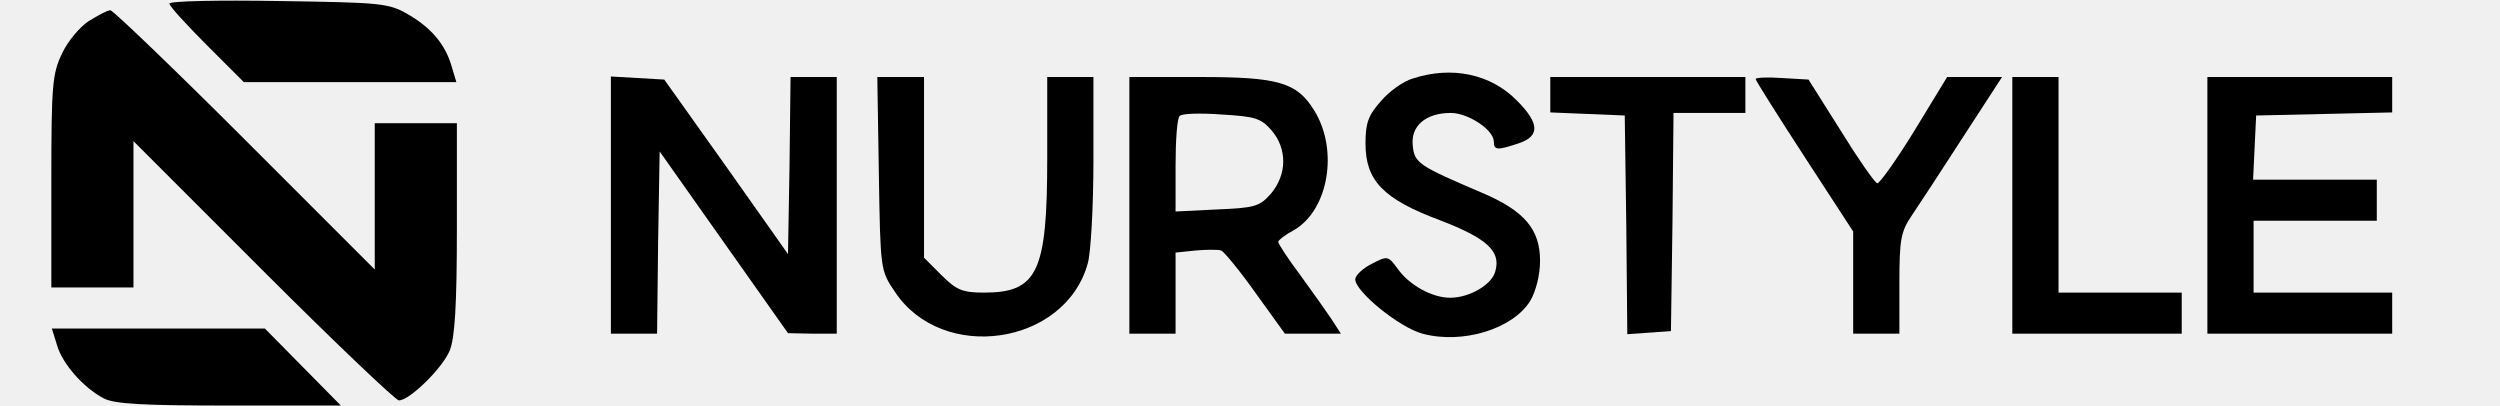
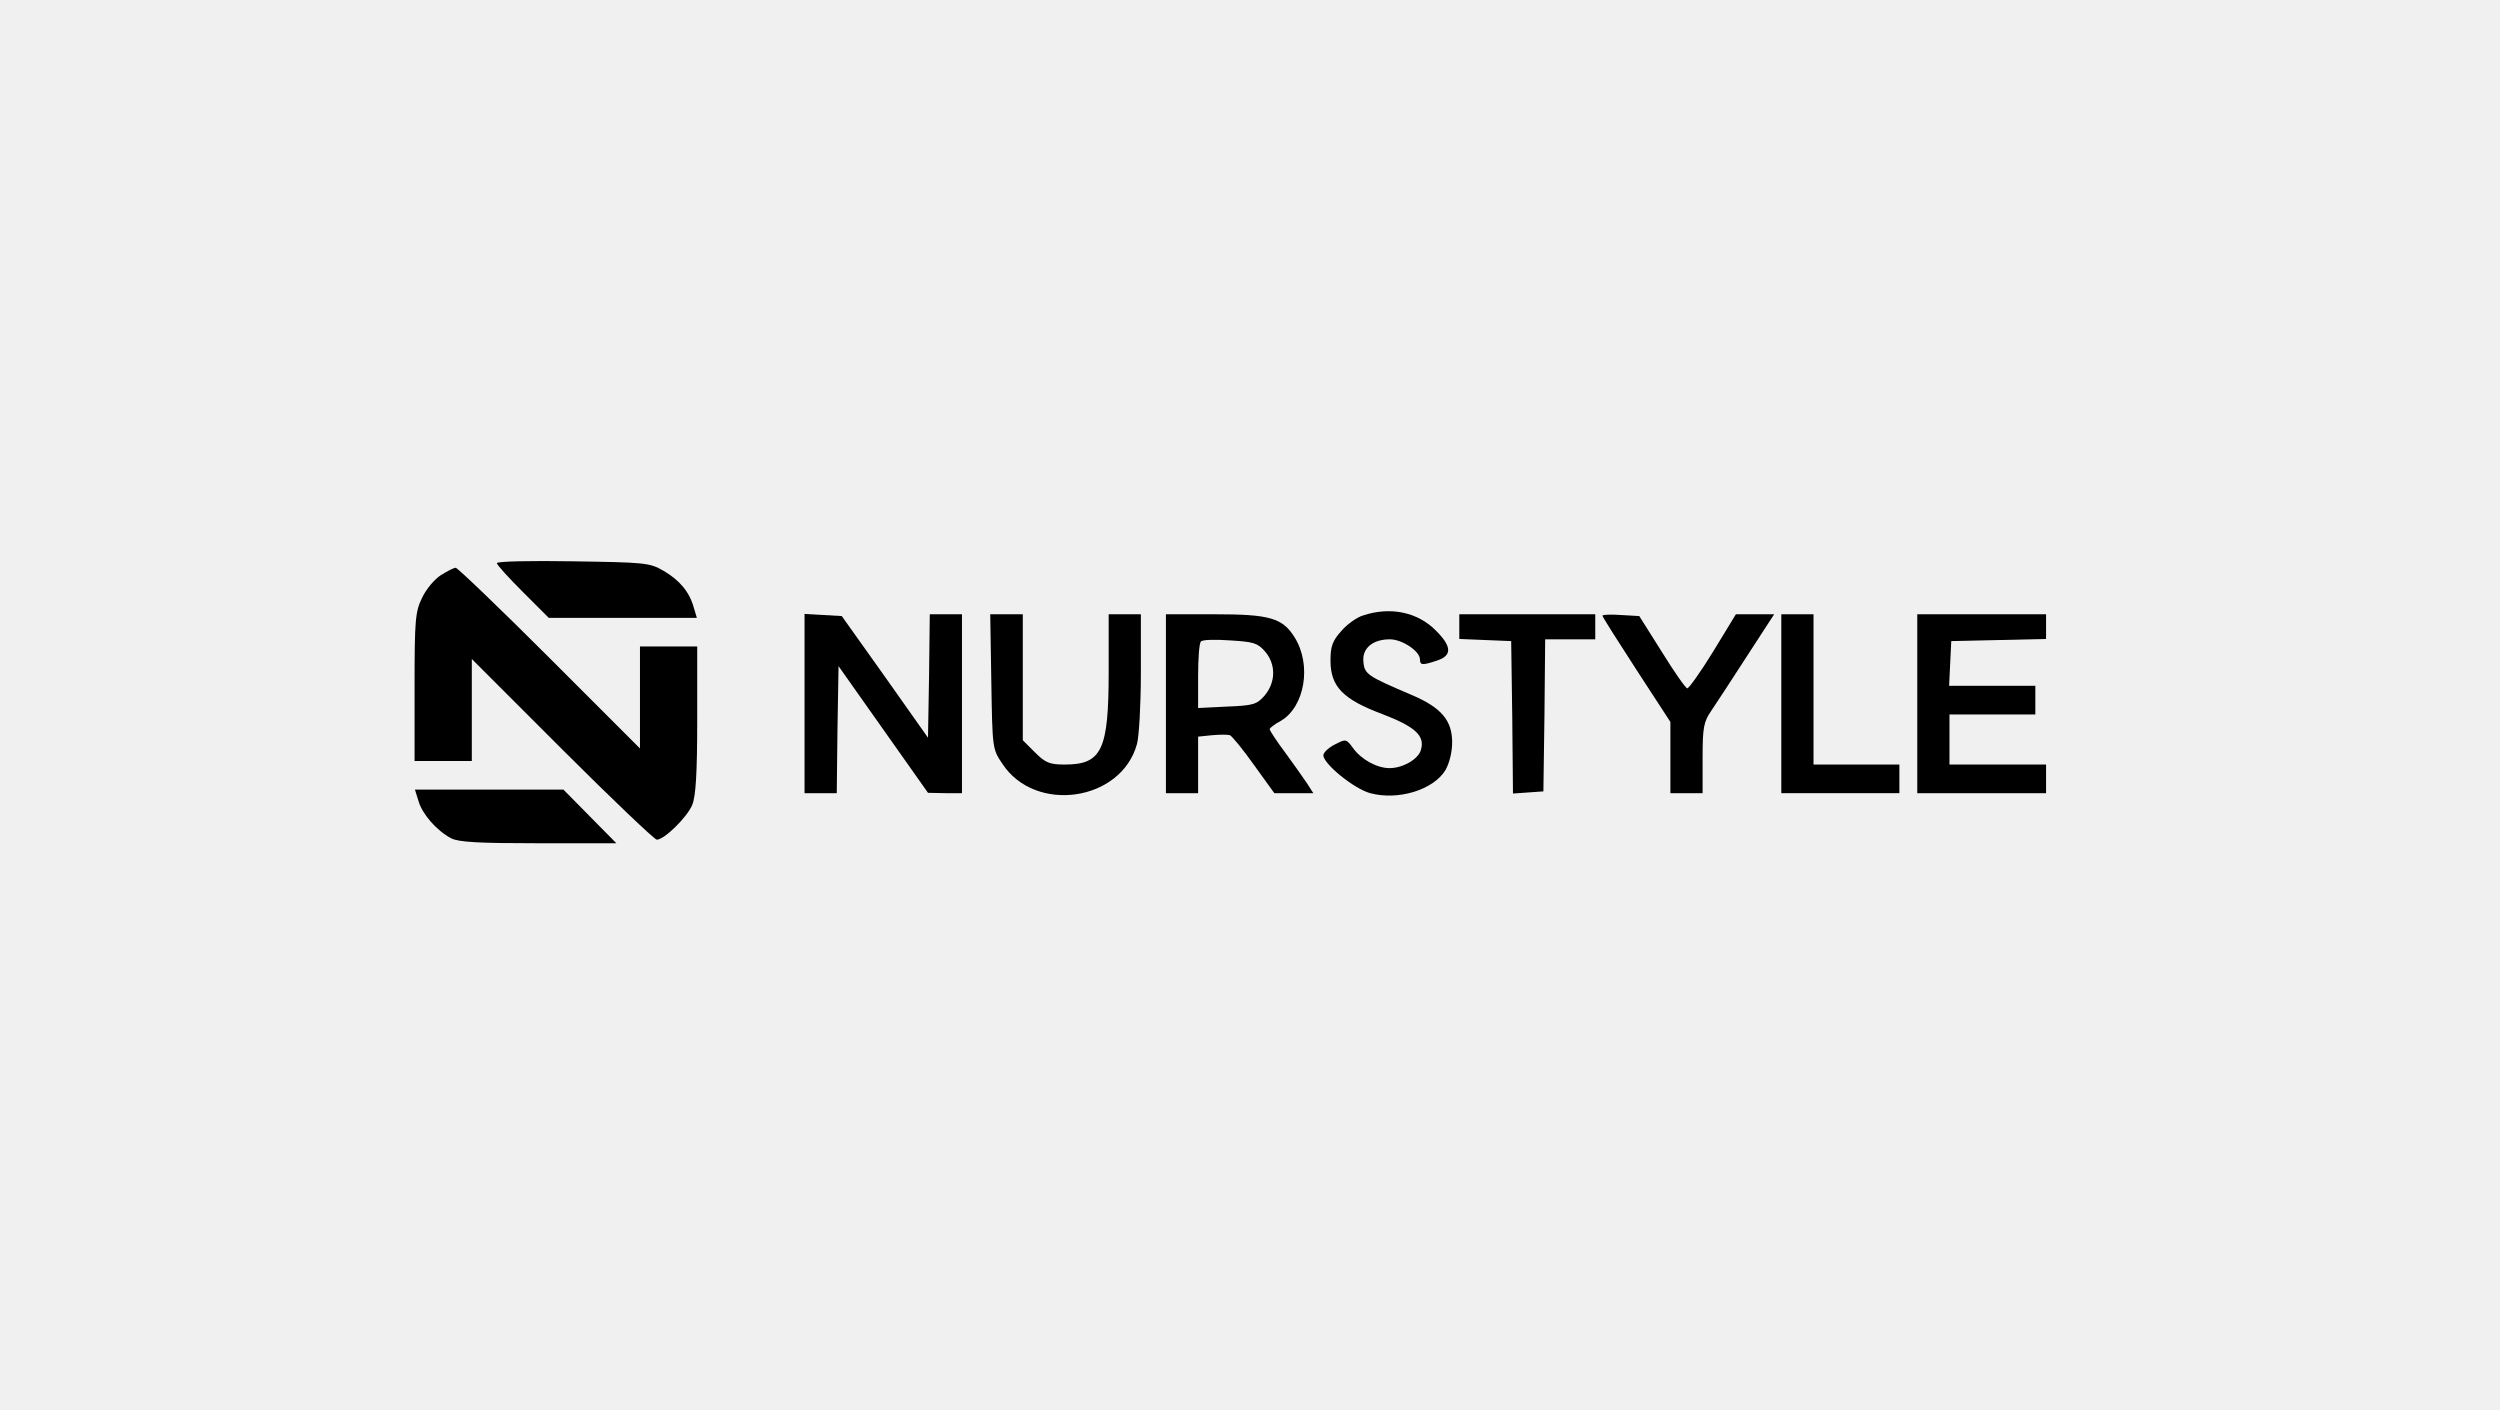
- <svg xmlns="http://www.w3.org/2000/svg" version="1.0" width="487pt" height="79pt" viewBox="0 0 487 79" preserveAspectRatio="xMidYMid meet">
-   <g transform="translate(0,79) scale(0.1,-0.1)" fill="#000000" stroke="none">
-     <path d="M330 783 c0 -5 33 -41 73 -81 l72 -72 207 0 207 0 -9 30 c-12 43 -40 76 -85 102 -38 22 -52 23 -252 26 -117 2 -213 0 -213 -5z" />
-     <path d="M173 749 c-17 -11 -41 -39 -52 -63 -19 -39 -21 -61 -21 -249 l0 -207 80 0 80 0 0 142 0 143 253 -253 c138 -138 258 -252 264 -252 21 0 85 63 99 97 10 24 14 88 14 238 l0 205 -80 0 -80 0 0 -142 0 -143 -253 253 c-138 138 -257 252 -262 252 -6 0 -24 -10 -42 -21z" />
-     <path d="M2752 637 c-18 -5 -46 -25 -62 -44 -25 -28 -30 -43 -30 -83 0 -72 35 -108 145 -149 91 -35 119 -60 108 -99 -6 -26 -50 -52 -88 -52 -35 0 -79 24 -102 56 -19 26 -20 26 -51 10 -18 -9 -32 -23 -32 -30 0 -24 86 -94 131 -106 78 -21 176 9 210 64 11 19 19 50 19 78 0 61 -30 97 -112 132 -124 53 -133 58 -136 93 -4 38 26 63 74 63 34 0 84 -33 84 -56 0 -17 7 -17 49 -3 41 14 40 39 -4 83 -51 52 -127 68 -203 43z" />
-     <path d="M1190 391 l0 -251 45 0 45 0 2 177 3 178 125 -177 125 -177 48 -1 47 0 0 250 0 250 -45 0 -45 0 -2 -172 -3 -173 -120 170 -121 170 -52 3 -52 3 0 -250z" />
-     <path d="M1712 452 c3 -187 3 -189 31 -230 92 -140 332 -105 376 55 6 21 11 111 11 201 l0 162 -45 0 -45 0 0 -160 c0 -220 -19 -260 -123 -260 -42 0 -54 5 -83 34 l-34 34 0 176 0 176 -46 0 -45 0 3 -188z" />
-     <path d="M2200 390 l0 -250 45 0 45 0 0 79 0 79 39 4 c22 2 44 2 50 0 5 -2 36 -39 67 -83 l57 -79 55 0 54 0 -18 28 c-10 15 -37 53 -61 86 -24 32 -43 61 -43 65 0 3 14 14 31 23 67 39 87 156 39 233 -34 55 -70 65 -224 65 l-136 0 0 -250z m277 146 c31 -36 30 -86 -1 -123 -22 -25 -31 -28 -105 -31 l-81 -4 0 89 c0 49 3 93 8 97 4 5 40 6 81 3 66 -4 77 -7 98 -31z" />
-     <path d="M3020 605 l0 -34 73 -3 72 -3 3 -213 2 -213 43 3 42 3 3 213 2 212 70 0 70 0 0 35 0 35 -190 0 -190 0 0 -35z" />
-     <path d="M3420 636 c0 -3 43 -71 95 -151 l95 -146 0 -99 0 -100 45 0 45 0 0 98 c0 86 3 101 24 132 13 19 58 88 100 153 l76 117 -54 0 -53 0 -64 -105 c-35 -57 -68 -103 -72 -102 -5 1 -37 47 -71 102 l-63 100 -52 3 c-28 2 -51 1 -51 -2z" />
-     <path d="M3920 390 l0 -250 165 0 165 0 0 40 0 40 -120 0 -120 0 0 210 0 210 -45 0 -45 0 0 -250z" />
-     <path d="M4300 390 l0 -250 180 0 180 0 0 40 0 40 -135 0 -135 0 0 70 0 70 120 0 120 0 0 40 0 40 -120 0 -121 0 3 63 3 62 133 3 132 3 0 34 0 35 -180 0 -180 0 0 -250z" />
-     <path d="M111 118 c10 -36 51 -83 91 -104 21 -11 77 -14 245 -14 l217 0 -74 75 -74 75 -208 0 -207 0 10 -32z" />
+ <svg xmlns="http://www.w3.org/2000/svg" width="330" height="186" viewBox="0 0 330 186" fill="none">
+   <g clip-path="url(#clip0_244_8)">
+     <path d="M65.585 74.331C65.585 74.567 67.144 76.267 69.033 78.156L72.433 81.556H82.209H91.985L91.56 80.14C90.994 78.109 89.671 76.55 87.546 75.322C85.751 74.283 85.09 74.236 75.644 74.094C70.119 74 65.585 74.094 65.585 74.331Z" fill="black" />
+     <path d="M58.17 75.936C57.367 76.456 56.234 77.778 55.714 78.912C54.817 80.754 54.723 81.793 54.723 90.672V100.448H58.501H62.279V93.741V86.988L74.228 98.936C80.745 105.454 86.413 110.838 86.696 110.838C87.688 110.838 90.71 107.863 91.371 106.257C91.844 105.123 92.033 102.101 92.033 95.016V85.335H88.254H84.476V92.041V98.795L72.528 86.846C66.01 80.329 60.39 74.945 60.154 74.945C59.87 74.945 59.02 75.417 58.17 75.936Z" fill="black" />
+     <path d="M179.971 81.226C179.121 81.462 177.799 82.407 177.043 83.304C175.862 84.626 175.626 85.335 175.626 87.224C175.626 90.624 177.279 92.324 182.474 94.261C186.772 95.914 188.094 97.094 187.575 98.936C187.291 100.164 185.213 101.392 183.419 101.392C181.766 101.392 179.688 100.259 178.602 98.747C177.704 97.519 177.657 97.519 176.193 98.275C175.343 98.7 174.682 99.361 174.682 99.692C174.682 100.825 178.743 104.131 180.868 104.698C184.552 105.69 189.181 104.273 190.786 101.676C191.306 100.778 191.684 99.314 191.684 97.992C191.684 95.111 190.267 93.411 186.394 91.758C180.538 89.255 180.113 89.019 179.971 87.365C179.782 85.571 181.199 84.39 183.466 84.39C185.072 84.39 187.433 85.949 187.433 87.035C187.433 87.838 187.764 87.838 189.747 87.177C191.684 86.515 191.636 85.335 189.558 83.257C187.15 80.801 183.56 80.045 179.971 81.226Z" fill="black" />
+     <path d="M106.201 92.844V104.698H108.326H110.452L110.546 96.339L110.688 87.932L116.591 96.292L122.495 104.651L124.762 104.698H126.981V92.891V81.084H124.856H122.731L122.636 89.207L122.495 97.378L116.827 89.349L111.113 81.32L108.657 81.179L106.201 81.037V92.844Z" fill="black" />
+     <path d="M130.854 89.963C130.996 98.795 130.996 98.889 132.318 100.826C136.663 107.437 147.998 105.784 150.076 98.228C150.359 97.236 150.595 92.986 150.595 88.735V81.084H148.47H146.345V88.641C146.345 99.031 145.448 100.92 140.536 100.92C138.552 100.92 137.986 100.684 136.616 99.314L135.01 97.709V89.396V81.084H132.838H130.712L130.854 89.963Z" fill="black" />
+     <path d="M153.901 92.891V104.698H156.027H158.152V100.967V97.236L159.994 97.047C161.033 96.953 162.072 96.953 162.355 97.047C162.591 97.142 164.055 98.889 165.519 100.967L168.211 104.698H170.809H173.359L172.509 103.376C172.037 102.667 170.762 100.873 169.628 99.314C168.495 97.803 167.597 96.433 167.597 96.244C167.597 96.103 168.259 95.583 169.062 95.158C172.226 93.316 173.17 87.791 170.903 84.154C169.298 81.557 167.597 81.084 160.324 81.084H153.901V92.891ZM166.984 85.996C168.448 87.696 168.4 90.058 166.936 91.805C165.897 92.986 165.472 93.127 161.977 93.269L158.152 93.458V89.255C158.152 86.941 158.294 84.862 158.53 84.674C158.719 84.438 160.419 84.39 162.355 84.532C165.472 84.721 165.992 84.862 166.984 85.996Z" fill="black" />
+     <path d="M192.628 82.737V84.343L196.076 84.485L199.476 84.626L199.618 94.686L199.713 104.745L201.743 104.604L203.727 104.462L203.869 94.402L203.963 84.39H207.269H210.575V82.737V81.084H201.602H192.628V82.737Z" fill="black" />
+     <path d="M211.52 81.273C211.52 81.415 213.55 84.626 216.006 88.405L220.493 95.3V99.975V104.698H222.618H224.743V100.07C224.743 96.008 224.885 95.3 225.877 93.836C226.491 92.939 228.616 89.68 230.6 86.61L234.189 81.084H231.639H229.136L226.113 86.043C224.46 88.735 222.901 90.908 222.713 90.861C222.476 90.813 220.965 88.641 219.359 86.043L216.384 81.32L213.928 81.179C212.606 81.084 211.52 81.132 211.52 81.273Z" fill="black" />
+     <path d="M235.133 92.891V104.698H242.926H250.719V102.809V100.92H245.051H239.384V91.002V81.084H237.259H235.133V92.891Z" fill="black" />
+     <path d="M253.08 92.891V104.698H261.581H270.082V102.809V100.92H263.706H257.331V97.614V94.308H262.998H268.665V92.419V90.53H262.998H257.283L257.425 87.555L257.567 84.626L263.848 84.485L270.082 84.343V82.737V81.084H261.581H253.08V92.891Z" fill="black" />
+     <path d="M55.242 105.737C55.715 107.437 57.651 109.657 59.54 110.649C60.532 111.168 63.177 111.31 71.111 111.31H81.359L77.865 107.768L74.37 104.226H64.546H54.77L55.242 105.737Z" fill="black" />
  </g>
+   <defs>
+     <clipPath id="clip0_244_8">
+       <rect width="230" height="37.31" fill="white" transform="translate(50 74)" />
+     </clipPath>
+   </defs>
</svg>
